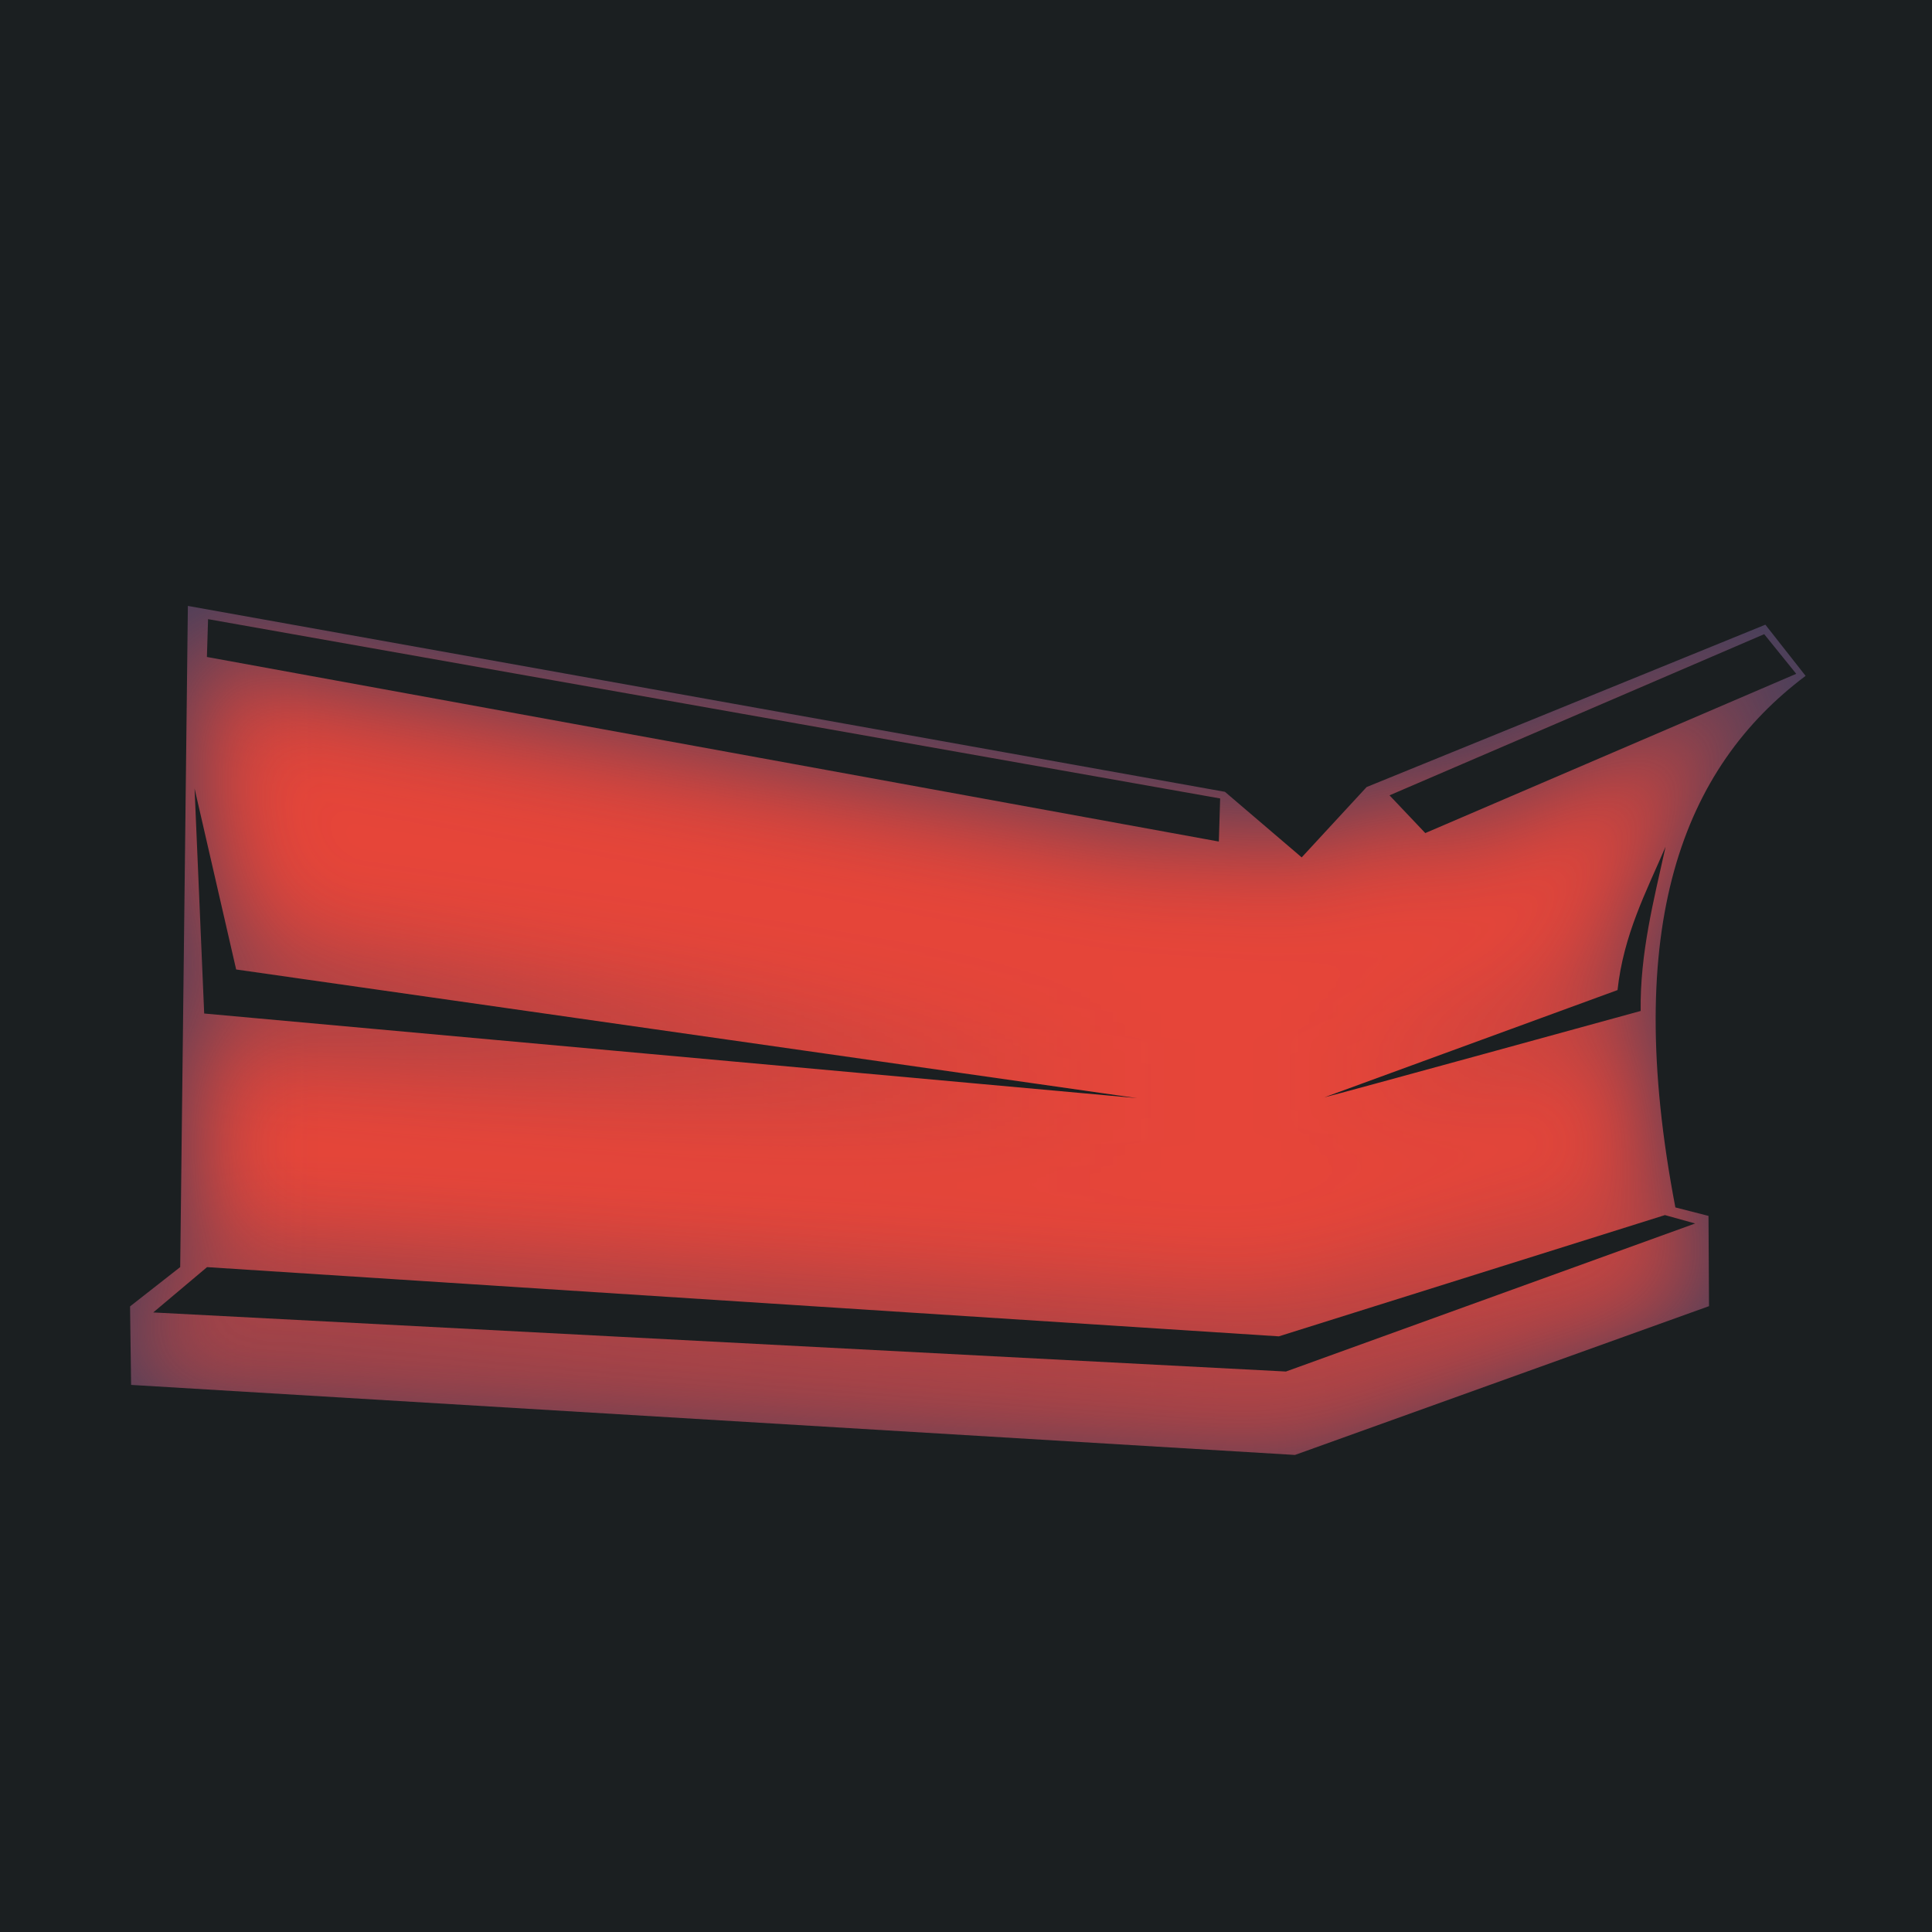
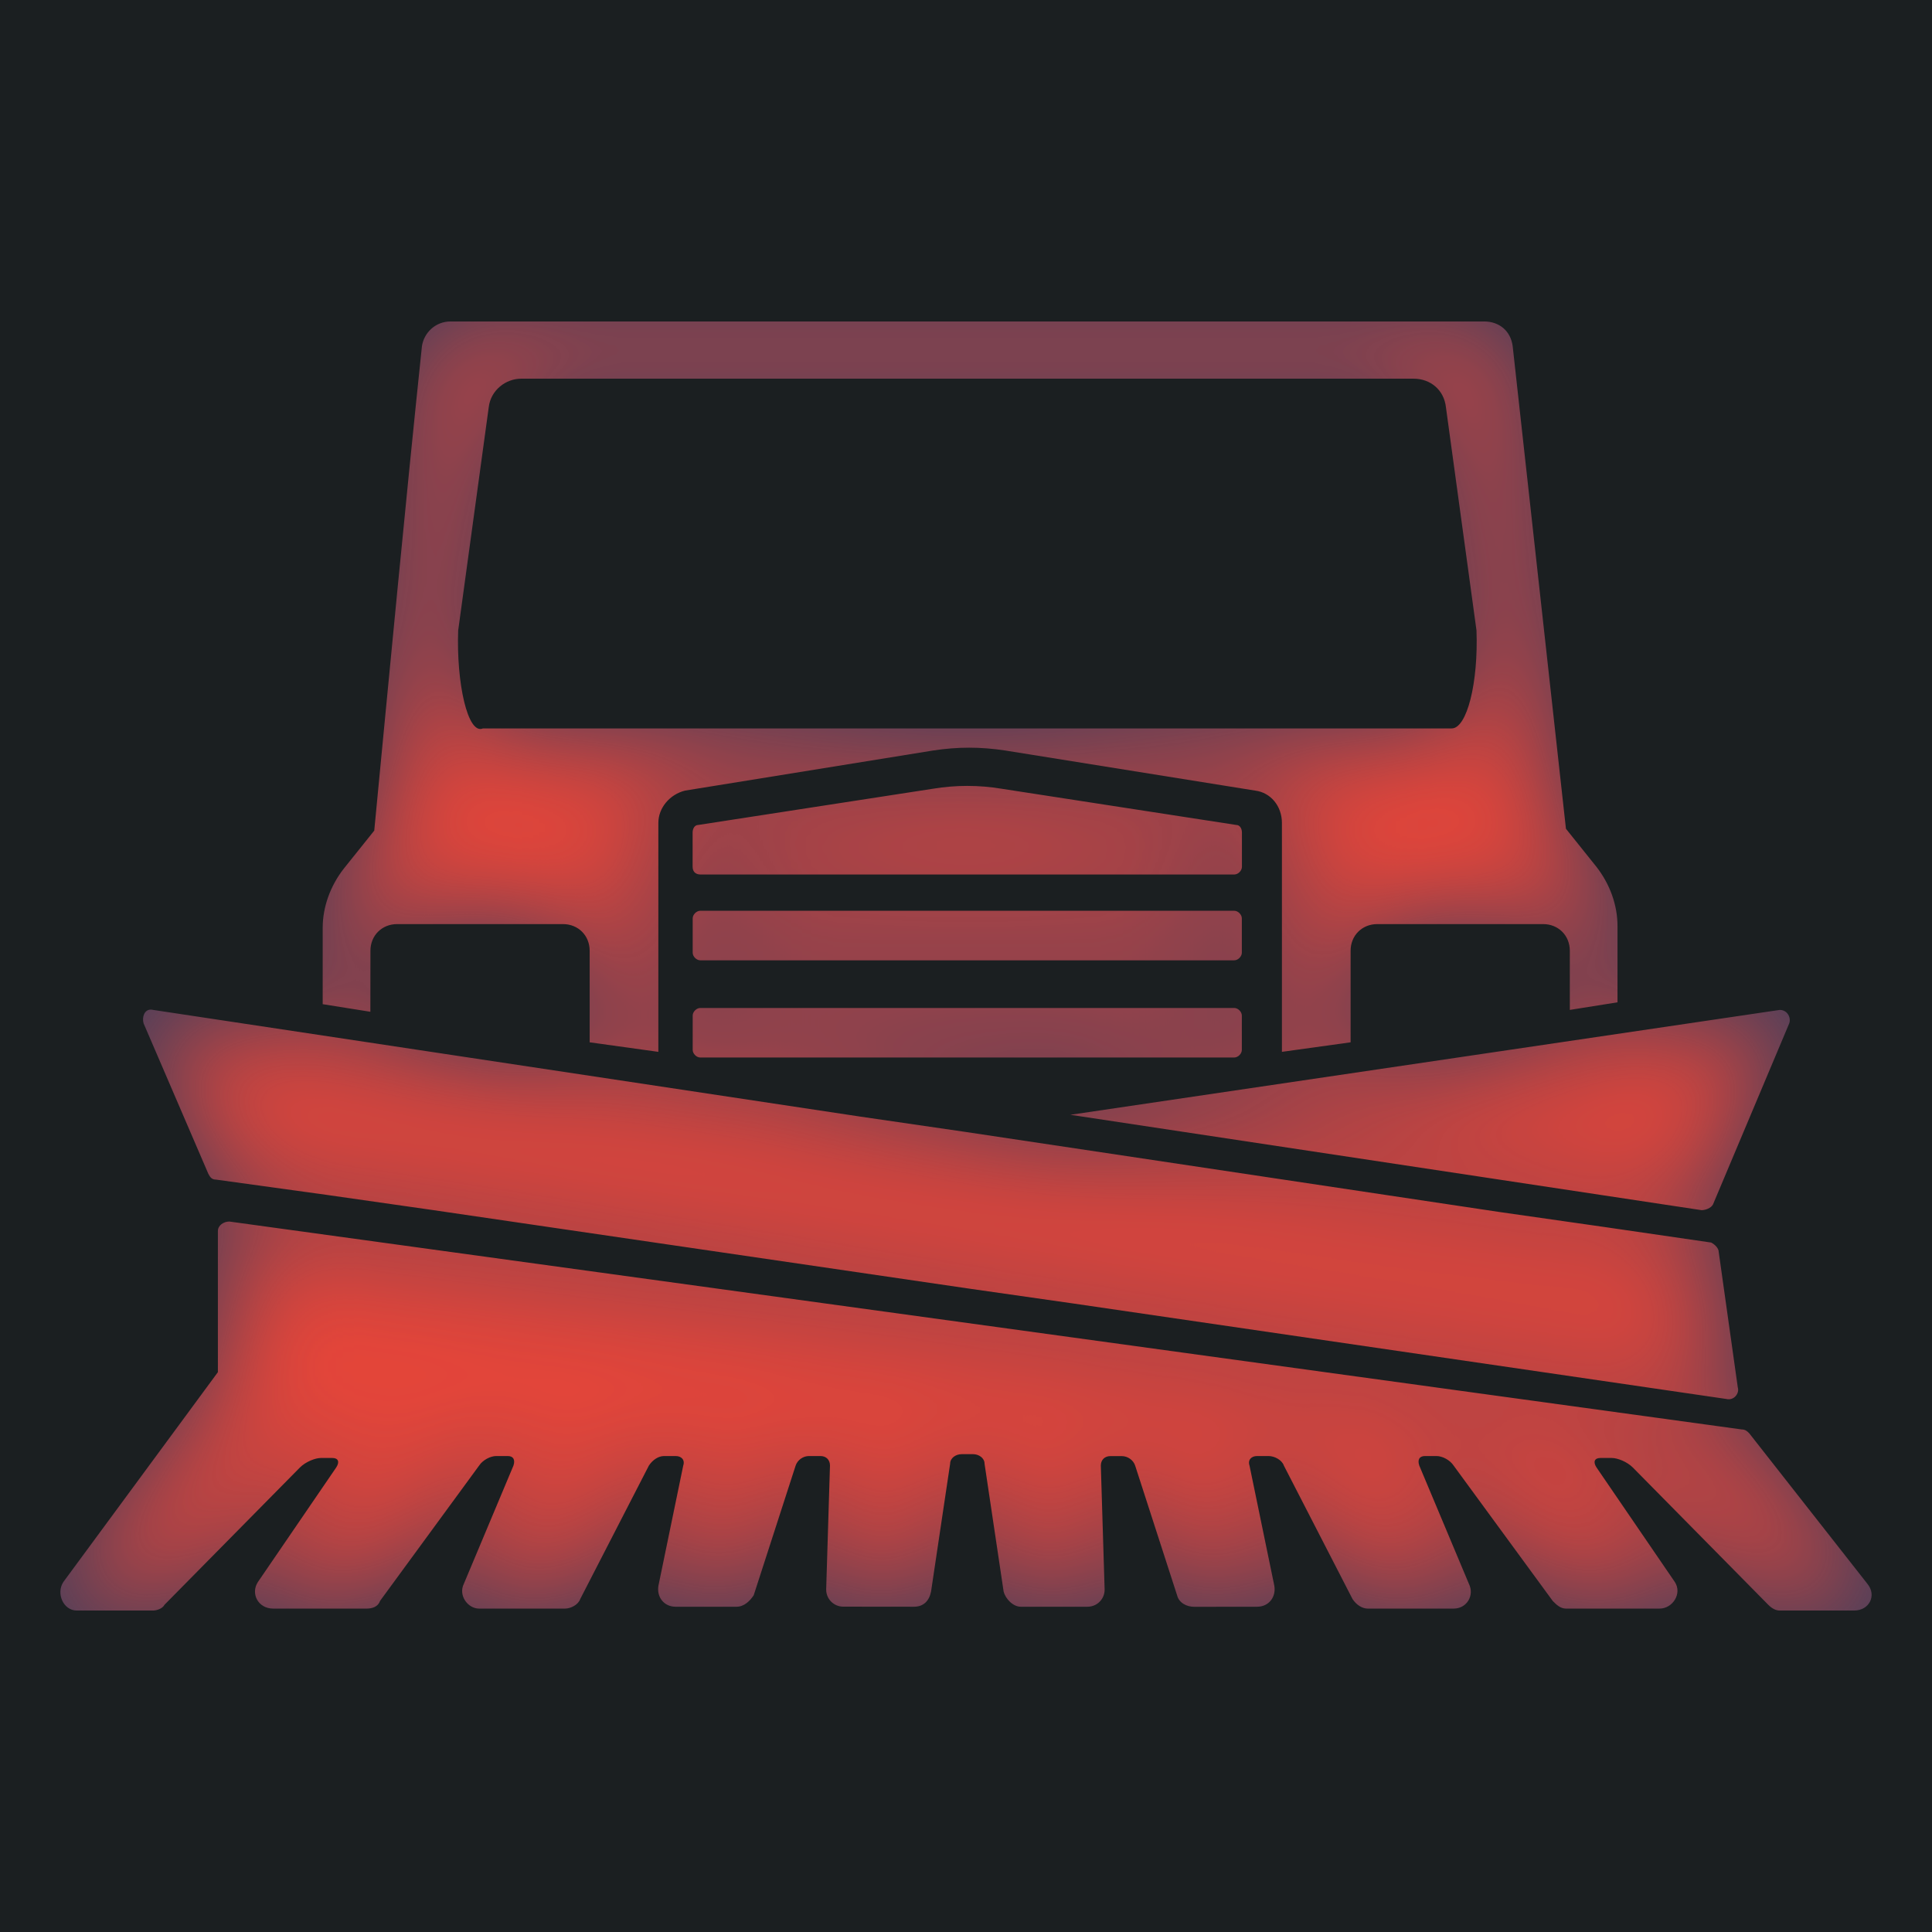
- <svg xmlns="http://www.w3.org/2000/svg" viewBox="0 0 512 512" style="height: 512px; width: 512px;" version="1.1" id="svg21" xml:space="preserve">
-   <defs id="defs13">
-     <filter id="shadow-1" height="1.15" width="1.152" x="-0.076" y="-0.075">
-       <feFlood flood-color="rgba(58, 63, 94, 1)" result="flood" id="feFlood2" />
-       <feComposite in="flood" in2="SourceGraphic" operator="out" result="composite" id="feComposite4" />
-       <feGaussianBlur in="composite" stdDeviation="15" result="blur" id="feGaussianBlur6" />
-       <feOffset dx="0" dy="0" result="offset" id="feOffset8" />
-       <feComposite in2="SourceGraphic" in="offset" operator="atop" id="feComposite10" />
-     </filter>
-     <filter style="color-interpolation-filters:sRGB;" id="filter1210" x="-0.081" y="-0.16" width="1.162" height="1.32">
-       <feFlood flood-opacity="1" flood-color="rgb(58,63,94)" result="flood" id="feFlood1200" />
-       <feComposite in="flood" in2="SourceGraphic" operator="out" result="composite1" id="feComposite1202" />
-       <feGaussianBlur in="composite1" stdDeviation="15" result="blur" id="feGaussianBlur1204" />
-       <feOffset dx="0" dy="0" result="offset" id="feOffset1206" />
-       <feComposite in="offset" in2="SourceGraphic" operator="atop" result="composite2" id="feComposite1208" />
+ <svg xmlns="http://www.w3.org/2000/svg" version="1.1" viewBox="0 0 512 512" id="svg10" width="512" height="512">
+   <defs id="defs10">
+     <filter style="color-interpolation-filters:sRGB;" id="filter11" x="-0.075" y="-0.105" width="1.15" height="1.211">
+       <feFlood result="flood" in="SourceGraphic" flood-opacity="1" flood-color="rgb(58,63,94)" id="feFlood10" />
+       <feGaussianBlur result="blur" in="SourceGraphic" stdDeviation="15" id="feGaussianBlur10" />
+       <feOffset result="offset" in="blur" dx="0" dy="0" id="feOffset10" />
+       <feComposite result="comp1" operator="out" in="flood" in2="offset" id="feComposite10" />
+       <feComposite result="comp2" operator="atop" in="comp1" in2="SourceGraphic" id="feComposite11" />
    </filter>
  </defs>
-   <path d="M0 0h512v512H0z" fill="#1b1f21" fill-opacity="1" id="path15" style="height:512px;width:512px" />
-   <path id="path428" style="height:512px;width:512px;fill:#e64539;stroke:none;stroke-width:1px;stroke-linecap:butt;stroke-linejoin:miter;stroke-opacity:1;fill-opacity:1;filter:url(#filter1210)" d="M 49.787 160.574 L 47.754 335.791 L 34.467 346.205 L 34.744 367.014 L 343.18 385.576 L 452.908 346.145 L 452.771 322.225 L 443.992 319.98 C 429.653 245.212 446.029 203.5 478.504 179.113 L 467.842 165.549 L 362.172 208.572 L 344.961 227.215 L 324.619 209.838 L 49.787 160.574 z M 55.141 164.08 L 323.352 211.598 L 323.006 223.02 L 54.832 174.104 L 55.141 164.08 z M 467.531 168.061 L 476.018 178.568 L 377.715 220.773 L 368.236 210.77 L 467.531 168.061 z M 51.561 208.961 L 62.584 256.922 L 301.365 291.016 L 54.113 268.592 L 51.561 208.961 z M 441.398 224.375 C 438.265 238.582 434.596 252.611 434.795 267.916 C 434.795 267.916 352.626 290.508 350.951 290.811 L 428.662 262.379 C 430.269 247.665 436.254 236.345 441.398 224.375 z M 441.23 322.01 L 449.236 324.236 L 340.787 363.469 L 40.607 347.811 L 54.873 335.801 L 338.902 354.146 L 441.23 322.01 z " />
+   <rect style="font-variation-settings:normal;opacity:1;vector-effect:none;fill:#1b1f21;fill-opacity:1;fill-rule:evenodd;stroke-width:1;stroke-linecap:butt;stroke-linejoin:miter;stroke-miterlimit:4;stroke-dasharray:none;stroke-dashoffset:0;stroke-opacity:1;-inkscape-stroke:none;stop-color:#000000;stop-opacity:1" id="rect10" width="512" height="512" x="0" y="0" />
+   <g id="g10" transform="translate(12.76004,25.50819)" style="fill:#e64539;filter:url(#filter11)">
+     <path id="path1" style="display:inline;fill:#e64539;stroke-width:5.054" d="M 106.634 59.683 C 102.588 59.683 99.568 62.724 99.054 66.257 C 94.577 109.016 90.533 151.819 86.418 194.613 L 78.324 204.72 C 74.79 209.261 72.756 214.827 72.756 220.394 L 72.756 240.609 L 85.39 242.623 L 85.41 226.455 C 85.41 222.408 88.451 219.388 92.478 219.388 L 136.441 219.388 C 140.488 219.388 143.508 222.428 143.508 226.455 L 143.508 250.716 L 161.709 253.244 L 161.709 192.599 C 161.709 188.552 164.748 185.018 168.775 184.011 L 234.474 173.39 C 241.048 172.383 247.108 172.383 253.681 173.39 L 319.894 184.011 C 323.941 184.525 326.963 188.059 326.963 192.599 L 326.963 253.244 L 345.164 250.716 L 345.164 226.455 C 345.164 222.408 348.203 219.388 352.23 219.388 L 396.193 219.388 C 400.24 219.388 403.259 222.428 403.259 226.455 L 403.259 242.129 L 415.894 240.115 L 415.894 219.9 C 415.894 214.333 413.881 208.787 410.328 204.226 L 402.232 194.119 L 388.119 66.257 C 387.606 62.211 384.586 59.683 380.539 59.683 L 106.634 59.683 z M 125.345 74.847 L 361.843 74.847 C 366.384 74.847 369.936 77.887 370.429 82.427 L 378.523 141.55 C 379.036 155.42 375.998 167.531 371.951 167.531 L 115.218 167.531 C 111.191 169.29 108.151 155.42 108.664 141.55 L 108.666 141.55 L 116.759 82.427 C 117.273 77.887 121.299 74.847 125.345 74.847 z M 243.584 182.763 C 240.551 182.763 237.517 183.014 234.476 183.517 L 172.31 193.111 C 171.303 193.111 170.791 194.118 170.791 195.125 L 170.791 204.226 C 170.81 205.727 171.837 206.24 172.843 206.24 L 172.847 206.24 L 314.349 206.24 C 315.356 206.24 316.363 205.233 316.363 204.226 L 316.363 195.125 C 316.363 194.118 315.85 193.111 314.843 193.111 L 252.677 183.517 C 249.647 183.014 246.616 182.763 243.584 182.763 z M 172.824 215.855 C 171.817 215.855 170.81 216.862 170.81 217.869 L 170.81 226.97 C 170.81 227.977 171.817 228.984 172.824 228.984 L 314.326 228.984 C 315.333 228.984 316.34 227.977 316.34 226.97 L 316.34 217.869 C 316.34 216.862 315.333 215.855 314.326 215.855 L 172.824 215.855 z M 172.824 241.615 C 171.817 241.615 170.81 242.622 170.81 243.629 L 170.81 252.728 C 170.81 253.735 171.817 254.742 172.824 254.742 L 314.326 254.742 C 315.333 254.742 316.34 253.735 316.34 252.728 L 316.34 243.629 C 316.34 242.622 315.333 241.615 314.326 241.615 L 172.824 241.615 z M 27.097 242.048 C 25.559 242.121 24.83 243.9 25.279 245.662 L 42.457 285.578 C 42.97 286.585 43.464 287.097 44.47 287.097 L 73.785 291.144 L 102.093 295.191 L 243.597 315.92 L 271.906 319.966 L 444.736 345.234 C 446.75 345.747 448.271 343.715 447.777 342.195 L 442.722 306.304 C 442.722 305.298 441.716 304.292 440.709 303.779 L 412.914 299.732 L 384.605 295.685 L 243.103 274.463 L 215.306 270.416 L 27.806 242.127 C 27.555 242.062 27.317 242.038 27.097 242.048 z M 458.892 242.13 L 270.9 269.925 L 438.164 295.195 C 439.171 295.195 440.692 294.68 441.205 293.673 L 461.42 245.664 C 461.933 244.144 460.906 242.13 458.892 242.13 z M 48.023 298.213 C 46.503 298.213 44.982 299.22 44.982 300.74 L 44.982 338.129 L 4.039 393.72 C 2.025 396.76 4.04 401.3 7.574 401.3 L 27.789 401.3 C 28.796 401.3 30.315 400.788 30.828 399.781 L 66.717 363.398 C 68.237 361.878 70.765 360.871 72.285 360.871 L 75.324 360.871 C 76.844 360.871 77.339 361.878 76.332 363.398 L 55.603 393.72 C 53.59 396.76 55.603 400.787 59.65 400.787 L 84.404 400.787 C 85.924 400.787 87.446 400.273 87.939 398.773 L 114.213 362.884 C 115.219 361.364 117.253 360.357 118.754 360.357 L 121.795 360.357 C 123.315 360.357 123.808 361.364 123.314 362.884 L 110.166 394.213 C 108.646 397.253 111.173 400.787 114.213 400.787 L 136.955 400.787 C 138.475 400.787 140.488 399.779 141.002 398.259 L 159.203 362.884 C 160.21 361.364 161.73 360.357 163.25 360.357 L 166.291 360.357 C 167.811 360.357 168.818 361.364 168.304 362.884 L 161.73 394.726 C 161.217 397.766 163.249 400.293 166.269 400.293 L 182.437 400.293 C 184.451 400.293 185.971 398.774 186.978 397.254 L 198.092 362.884 C 198.605 361.364 200.107 360.357 201.627 360.357 L 204.666 360.357 C 206.186 360.357 207.193 361.364 207.193 362.884 L 206.185 395.732 C 206.185 398.259 208.199 400.273 210.726 400.273 L 229.441 400.293 C 231.968 400.293 233.489 398.773 233.982 396.246 L 239.035 362.39 C 239.035 360.87 240.556 359.863 242.076 359.863 L 245.115 359.863 C 246.635 359.863 248.156 360.87 248.156 362.39 L 253.209 396.246 C 253.722 398.259 255.736 400.293 257.75 400.293 L 275.437 400.293 C 277.964 400.293 279.978 398.28 279.978 395.754 L 278.97 362.904 C 278.97 361.384 279.978 360.377 281.498 360.377 L 284.537 360.377 C 286.057 360.377 287.578 361.384 288.072 362.904 L 299.185 397.273 C 299.699 399.287 301.713 400.312 303.726 400.312 L 320.406 400.293 C 323.446 400.293 325.46 397.766 324.947 394.726 L 318.373 362.884 C 317.86 361.364 318.886 360.357 320.386 360.357 L 323.427 360.357 C 324.948 360.357 326.961 361.364 327.474 362.884 L 345.675 398.259 C 346.682 399.779 348.202 400.787 349.722 400.787 L 372.465 400.787 C 375.998 400.787 378.032 397.253 376.511 394.213 L 363.363 362.884 C 362.85 361.364 363.362 360.357 364.883 360.357 L 367.924 360.357 C 369.444 360.357 371.456 361.364 372.463 362.884 L 398.738 398.773 C 399.745 399.78 400.751 400.787 402.271 400.787 L 427.027 400.787 C 430.561 400.787 433.087 396.74 431.074 393.72 L 410.345 363.398 C 409.339 361.878 409.833 360.871 411.353 360.871 L 414.392 360.871 C 415.912 360.871 418.44 361.878 419.961 363.398 L 455.849 399.781 C 456.856 400.788 457.862 401.3 458.888 401.3 L 478.59 401.3 C 482.636 401.32 484.651 397.272 482.125 394.232 L 482.127 394.23 L 450.797 354.316 C 450.283 353.803 449.79 353.308 448.783 353.308 L 48.023 298.213 z " />
+   </g>
</svg>
